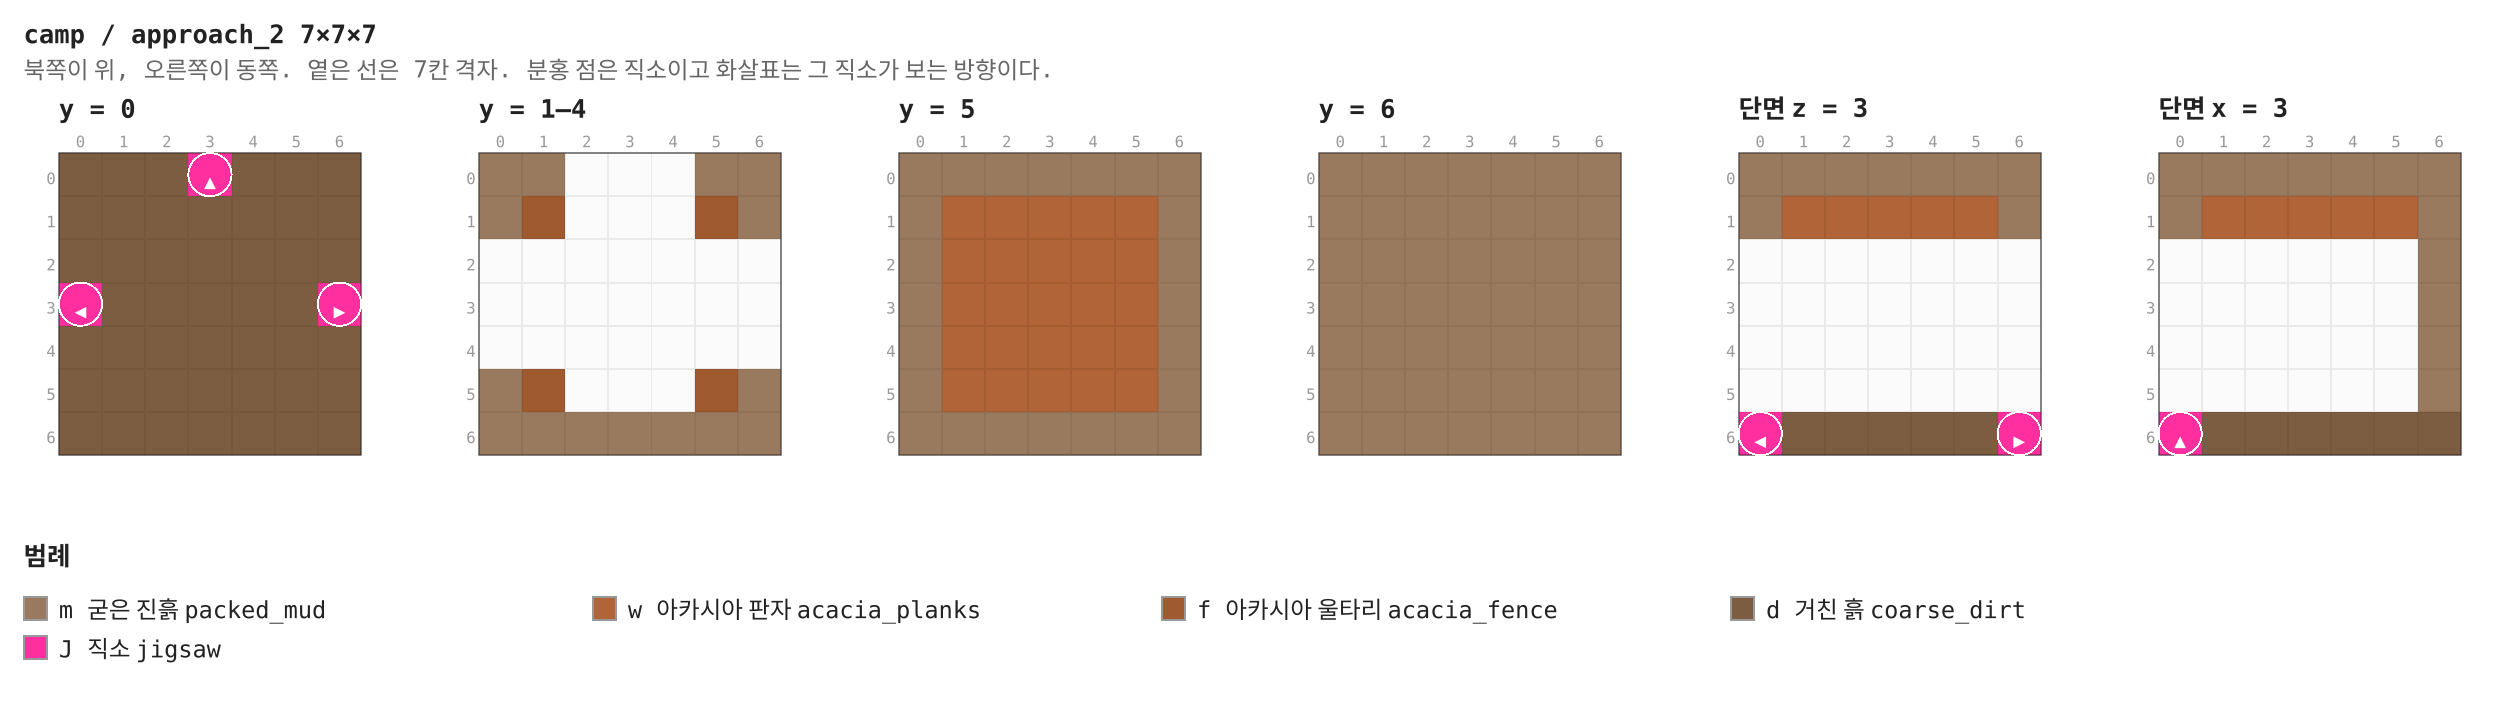
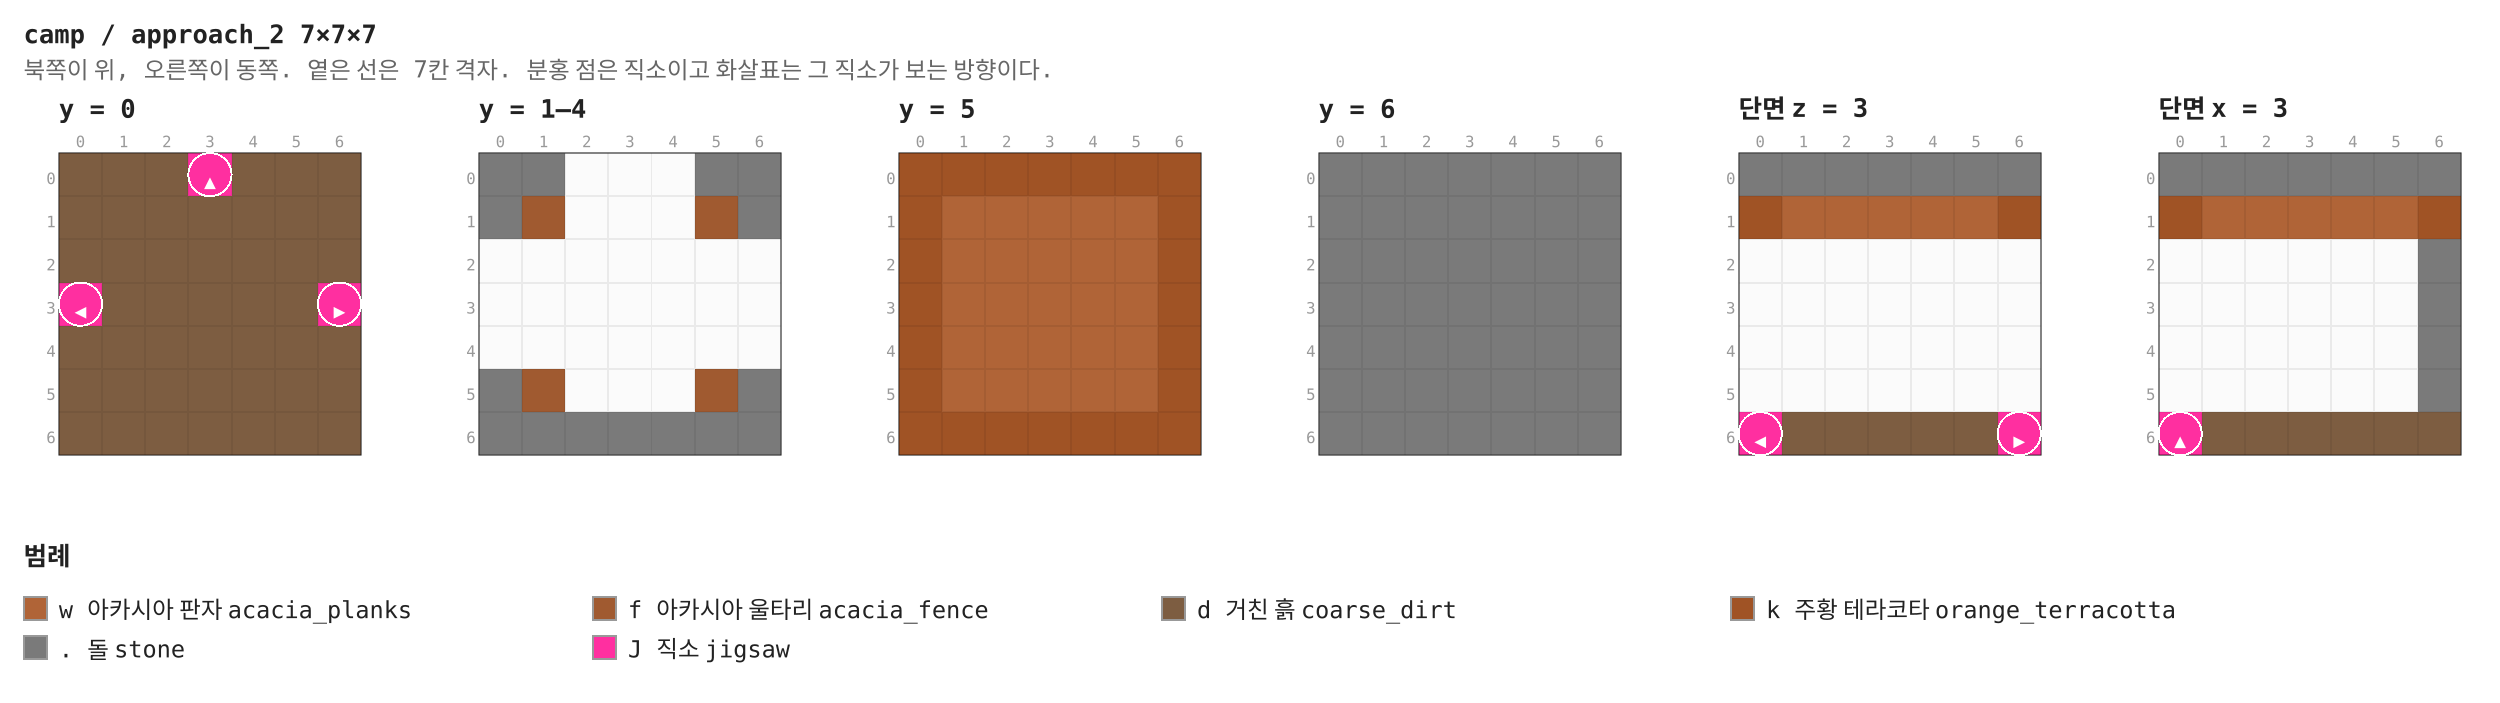
<svg xmlns="http://www.w3.org/2000/svg" width="1274" height="358" viewBox="0 0 1274 358" shape-rendering="crispEdges" font-family="Consolas,'Malgun Gothic','Noto Sans KR',monospace">
  <style>text{fill:#222;shape-rendering:auto}.cap{font-size:13px;font-weight:bold}.leg{font-size:12px}.sub{font-size:12px;fill:#666}.tick{font-size:8px;fill:#999;text-anchor:middle}.arrow{font-size:10px;fill:#fff;text-anchor:middle}.fine{stroke:#000;stroke-opacity:.07;stroke-width:1;fill:none}.grid{stroke:#000;stroke-opacity:.30;stroke-width:1}</style>
  <rect width="100%" height="100%" fill="#fff" />
  <text x="12" y="22" class="cap" font-size="16">camp / approach_2   7×7×7</text>
  <text x="12" y="40" class="sub">북쪽이 위, 오른쪽이 동쪽. 옅은 선은 7칸 격자. 분홍 점은 직소이고 화살표는 그 직소가 보는 방향이다.</text>
  <text x="30" y="60" class="cap">y = 0</text>
  <rect x="30" y="78" width="154" height="154" fill="#fbfbfb" stroke="#bbb" />
  <path transform="translate(30,78) scale(22)" fill="#7d5d41" d="M0 0h3v1h-3zM4 0h3v1h-3zM0 1h7v1h-7zM0 2h7v1h-7zM1 3h5v1h-5zM0 4h7v1h-7zM0 5h7v1h-7zM0 6h7v1h-7z" />
  <path transform="translate(30,78) scale(22)" fill="#ff2fa0" d="M3 0h1v1h-1zM0 3h1v1h-1zM6 3h1v1h-1z" />
  <path class="fine" d="M52 78v154M74 78v154M96 78v154M118 78v154M140 78v154M162 78v154M30 100h154M30 122h154M30 144h154M30 166h154M30 188h154M30 210h154" />
  <line x1="30" y1="78" x2="30" y2="232" class="grid" />
  <line x1="184" y1="78" x2="184" y2="232" class="grid" />
  <line x1="30" y1="78" x2="184" y2="78" class="grid" />
  <line x1="30" y1="232" x2="184" y2="232" class="grid" />
  <text x="41.0" y="75" class="tick">0</text>
  <text x="63.0" y="75" class="tick">1</text>
  <text x="85.0" y="75" class="tick">2</text>
  <text x="107.0" y="75" class="tick">3</text>
  <text x="129.0" y="75" class="tick">4</text>
  <text x="151.0" y="75" class="tick">5</text>
  <text x="173.0" y="75" class="tick">6</text>
  <text x="26" y="93.8" class="tick" text-anchor="end">0</text>
  <text x="26" y="115.8" class="tick" text-anchor="end">1</text>
  <text x="26" y="137.8" class="tick" text-anchor="end">2</text>
  <text x="26" y="159.8" class="tick" text-anchor="end">3</text>
  <text x="26" y="181.8" class="tick" text-anchor="end">4</text>
  <text x="26" y="203.8" class="tick" text-anchor="end">5</text>
  <text x="26" y="225.8" class="tick" text-anchor="end">6</text>
  <circle cx="41.0" cy="155.0" r="11.0" fill="#ff2fa0" stroke="#fff" />
  <text x="41.0" y="162.0" class="arrow" font-size="19.8">◀</text>
  <circle cx="107.0" cy="89.0" r="11.0" fill="#ff2fa0" stroke="#fff" />
  <text x="107.0" y="96.0" class="arrow" font-size="19.8">▲</text>
  <circle cx="173.0" cy="155.0" r="11.0" fill="#ff2fa0" stroke="#fff" />
  <text x="173.0" y="162.0" class="arrow" font-size="19.8">▶</text>
  <text x="244" y="60" class="cap">y = 1–4</text>
  <rect x="244" y="78" width="154" height="154" fill="#fbfbfb" stroke="#bbb" />
-   <path transform="translate(244,78) scale(22)" fill="#9a7a5e" d="M0 0h2v1h-2zM5 0h2v1h-2zM0 1h1v1h-1zM6 1h1v1h-1zM0 5h1v1h-1zM6 5h1v1h-1zM0 6h7v1h-7z" />
+   <path transform="translate(244,78) scale(22)" fill="#7a7a7a" d="M0 0h2v1h-2zM5 0h2v1h-2zM0 1h1v1h-1zM6 1h1v1h-1zM0 5h1v1h-1zM6 5h1v1h-1zM0 6h7v1h-7z" />
  <path transform="translate(244,78) scale(22)" fill="#a05a30" d="M1 1h1v1h-1zM5 1h1v1h-1zM1 5h1v1h-1zM5 5h1v1h-1z" />
  <path class="fine" d="M266 78v154M288 78v154M310 78v154M332 78v154M354 78v154M376 78v154M244 100h154M244 122h154M244 144h154M244 166h154M244 188h154M244 210h154" />
  <line x1="244" y1="78" x2="244" y2="232" class="grid" />
  <line x1="398" y1="78" x2="398" y2="232" class="grid" />
  <line x1="244" y1="78" x2="398" y2="78" class="grid" />
  <line x1="244" y1="232" x2="398" y2="232" class="grid" />
  <text x="255.0" y="75" class="tick">0</text>
  <text x="277.0" y="75" class="tick">1</text>
  <text x="299.0" y="75" class="tick">2</text>
  <text x="321.0" y="75" class="tick">3</text>
  <text x="343.0" y="75" class="tick">4</text>
  <text x="365.0" y="75" class="tick">5</text>
  <text x="387.0" y="75" class="tick">6</text>
  <text x="240" y="93.8" class="tick" text-anchor="end">0</text>
  <text x="240" y="115.8" class="tick" text-anchor="end">1</text>
  <text x="240" y="137.8" class="tick" text-anchor="end">2</text>
  <text x="240" y="159.8" class="tick" text-anchor="end">3</text>
  <text x="240" y="181.8" class="tick" text-anchor="end">4</text>
  <text x="240" y="203.8" class="tick" text-anchor="end">5</text>
  <text x="240" y="225.8" class="tick" text-anchor="end">6</text>
  <text x="458" y="60" class="cap">y = 5</text>
  <rect x="458" y="78" width="154" height="154" fill="#fbfbfb" stroke="#bbb" />
-   <path transform="translate(458,78) scale(22)" fill="#9a7a5e" d="M0 0h7v1h-7zM0 1h1v1h-1zM6 1h1v1h-1zM0 2h1v1h-1zM6 2h1v1h-1zM0 3h1v1h-1zM6 3h1v1h-1zM0 4h1v1h-1zM6 4h1v1h-1zM0 5h1v1h-1zM6 5h1v1h-1zM0 6h7v1h-7z" />
+   <path transform="translate(458,78) scale(22)" fill="#a05325" d="M0 0h7v1h-7zM0 1h1v1h-1zM6 1h1v1h-1zM0 2h1v1h-1zM6 2h1v1h-1zM0 3h1v1h-1zM6 3h1v1h-1zM0 4h1v1h-1zM6 4h1v1h-1zM0 5h1v1h-1zM6 5h1v1h-1zM0 6h7v1h-7z" />
  <path transform="translate(458,78) scale(22)" fill="#b06437" d="M1 1h5v1h-5zM1 2h5v1h-5zM1 3h5v1h-5zM1 4h5v1h-5zM1 5h5v1h-5z" />
  <path class="fine" d="M480 78v154M502 78v154M524 78v154M546 78v154M568 78v154M590 78v154M458 100h154M458 122h154M458 144h154M458 166h154M458 188h154M458 210h154" />
  <line x1="458" y1="78" x2="458" y2="232" class="grid" />
  <line x1="612" y1="78" x2="612" y2="232" class="grid" />
  <line x1="458" y1="78" x2="612" y2="78" class="grid" />
  <line x1="458" y1="232" x2="612" y2="232" class="grid" />
  <text x="469.0" y="75" class="tick">0</text>
  <text x="491.0" y="75" class="tick">1</text>
  <text x="513.0" y="75" class="tick">2</text>
  <text x="535.0" y="75" class="tick">3</text>
  <text x="557.0" y="75" class="tick">4</text>
  <text x="579.0" y="75" class="tick">5</text>
  <text x="601.0" y="75" class="tick">6</text>
  <text x="454" y="93.8" class="tick" text-anchor="end">0</text>
  <text x="454" y="115.8" class="tick" text-anchor="end">1</text>
  <text x="454" y="137.8" class="tick" text-anchor="end">2</text>
  <text x="454" y="159.8" class="tick" text-anchor="end">3</text>
  <text x="454" y="181.8" class="tick" text-anchor="end">4</text>
  <text x="454" y="203.8" class="tick" text-anchor="end">5</text>
  <text x="454" y="225.8" class="tick" text-anchor="end">6</text>
  <text x="672" y="60" class="cap">y = 6</text>
  <rect x="672" y="78" width="154" height="154" fill="#fbfbfb" stroke="#bbb" />
-   <path transform="translate(672,78) scale(22)" fill="#9a7a5e" d="M0 0h7v1h-7zM0 1h7v1h-7zM0 2h7v1h-7zM0 3h7v1h-7zM0 4h7v1h-7zM0 5h7v1h-7zM0 6h7v1h-7z" />
+   <path transform="translate(672,78) scale(22)" fill="#7a7a7a" d="M0 0h7v1h-7zM0 1h7v1h-7zM0 2h7v1h-7zM0 3h7v1h-7zM0 4h7v1h-7zM0 5h7v1h-7zM0 6h7v1h-7z" />
  <path class="fine" d="M694 78v154M716 78v154M738 78v154M760 78v154M782 78v154M804 78v154M672 100h154M672 122h154M672 144h154M672 166h154M672 188h154M672 210h154" />
  <line x1="672" y1="78" x2="672" y2="232" class="grid" />
  <line x1="826" y1="78" x2="826" y2="232" class="grid" />
  <line x1="672" y1="78" x2="826" y2="78" class="grid" />
  <line x1="672" y1="232" x2="826" y2="232" class="grid" />
  <text x="683.0" y="75" class="tick">0</text>
  <text x="705.0" y="75" class="tick">1</text>
  <text x="727.0" y="75" class="tick">2</text>
  <text x="749.0" y="75" class="tick">3</text>
  <text x="771.0" y="75" class="tick">4</text>
  <text x="793.0" y="75" class="tick">5</text>
  <text x="815.0" y="75" class="tick">6</text>
  <text x="668" y="93.8" class="tick" text-anchor="end">0</text>
  <text x="668" y="115.8" class="tick" text-anchor="end">1</text>
  <text x="668" y="137.8" class="tick" text-anchor="end">2</text>
  <text x="668" y="159.8" class="tick" text-anchor="end">3</text>
  <text x="668" y="181.8" class="tick" text-anchor="end">4</text>
  <text x="668" y="203.8" class="tick" text-anchor="end">5</text>
  <text x="668" y="225.8" class="tick" text-anchor="end">6</text>
  <text x="886" y="60" class="cap">단면 z = 3</text>
  <rect x="886" y="78" width="154" height="154" fill="#fbfbfb" stroke="#bbb" />
-   <path transform="translate(886,78) scale(22)" fill="#9a7a5e" d="M0 0h7v1h-7zM0 1h1v1h-1zM6 1h1v1h-1z" />
+   <path transform="translate(886,78) scale(22)" fill="#7a7a7a" d="M0 0h7v1h-7z" />
+   <path transform="translate(886,78) scale(22)" fill="#a05325" d="M0 1h1v1h-1zM6 1h1v1h-1z" />
  <path transform="translate(886,78) scale(22)" fill="#b06437" d="M1 1h5v1h-5z" />
  <path transform="translate(886,78) scale(22)" fill="#ff2fa0" d="M0 6h1v1h-1zM6 6h1v1h-1z" />
  <path transform="translate(886,78) scale(22)" fill="#7d5d41" d="M1 6h5v1h-5z" />
  <path class="fine" d="M908 78v154M930 78v154M952 78v154M974 78v154M996 78v154M1018 78v154M886 100h154M886 122h154M886 144h154M886 166h154M886 188h154M886 210h154" />
  <line x1="886" y1="78" x2="886" y2="232" class="grid" />
  <line x1="1040" y1="78" x2="1040" y2="232" class="grid" />
  <line x1="886" y1="78" x2="1040" y2="78" class="grid" />
  <line x1="886" y1="232" x2="1040" y2="232" class="grid" />
  <text x="897.0" y="75" class="tick">0</text>
  <text x="919.0" y="75" class="tick">1</text>
  <text x="941.0" y="75" class="tick">2</text>
  <text x="963.0" y="75" class="tick">3</text>
  <text x="985.0" y="75" class="tick">4</text>
  <text x="1007.0" y="75" class="tick">5</text>
  <text x="1029.0" y="75" class="tick">6</text>
  <text x="882" y="93.8" class="tick" text-anchor="end">0</text>
  <text x="882" y="115.8" class="tick" text-anchor="end">1</text>
  <text x="882" y="137.8" class="tick" text-anchor="end">2</text>
  <text x="882" y="159.8" class="tick" text-anchor="end">3</text>
  <text x="882" y="181.8" class="tick" text-anchor="end">4</text>
  <text x="882" y="203.8" class="tick" text-anchor="end">5</text>
  <text x="882" y="225.8" class="tick" text-anchor="end">6</text>
  <circle cx="897.0" cy="221.0" r="11.0" fill="#ff2fa0" stroke="#fff" />
  <text x="897.0" y="228.0" class="arrow" font-size="19.8">◀</text>
  <circle cx="1029.0" cy="221.0" r="11.0" fill="#ff2fa0" stroke="#fff" />
  <text x="1029.0" y="228.0" class="arrow" font-size="19.8">▶</text>
  <text x="1100" y="60" class="cap">단면 x = 3</text>
  <rect x="1100" y="78" width="154" height="154" fill="#fbfbfb" stroke="#bbb" />
-   <path transform="translate(1100,78) scale(22)" fill="#9a7a5e" d="M0 0h7v1h-7zM0 1h1v1h-1zM6 1h1v1h-1zM6 2h1v1h-1zM6 3h1v1h-1zM6 4h1v1h-1zM6 5h1v1h-1z" />
+   <path transform="translate(1100,78) scale(22)" fill="#7a7a7a" d="M0 0h7v1h-7zM6 2h1v1h-1zM6 3h1v1h-1zM6 4h1v1h-1zM6 5h1v1h-1z" />
+   <path transform="translate(1100,78) scale(22)" fill="#a05325" d="M0 1h1v1h-1zM6 1h1v1h-1z" />
  <path transform="translate(1100,78) scale(22)" fill="#b06437" d="M1 1h5v1h-5z" />
  <path transform="translate(1100,78) scale(22)" fill="#ff2fa0" d="M0 6h1v1h-1z" />
  <path transform="translate(1100,78) scale(22)" fill="#7d5d41" d="M1 6h6v1h-6z" />
  <path class="fine" d="M1122 78v154M1144 78v154M1166 78v154M1188 78v154M1210 78v154M1232 78v154M1100 100h154M1100 122h154M1100 144h154M1100 166h154M1100 188h154M1100 210h154" />
  <line x1="1100" y1="78" x2="1100" y2="232" class="grid" />
  <line x1="1254" y1="78" x2="1254" y2="232" class="grid" />
  <line x1="1100" y1="78" x2="1254" y2="78" class="grid" />
  <line x1="1100" y1="232" x2="1254" y2="232" class="grid" />
  <text x="1111.0" y="75" class="tick">0</text>
  <text x="1133.0" y="75" class="tick">1</text>
  <text x="1155.0" y="75" class="tick">2</text>
  <text x="1177.0" y="75" class="tick">3</text>
  <text x="1199.0" y="75" class="tick">4</text>
  <text x="1221.0" y="75" class="tick">5</text>
  <text x="1243.0" y="75" class="tick">6</text>
  <text x="1096" y="93.8" class="tick" text-anchor="end">0</text>
  <text x="1096" y="115.8" class="tick" text-anchor="end">1</text>
  <text x="1096" y="137.8" class="tick" text-anchor="end">2</text>
  <text x="1096" y="159.8" class="tick" text-anchor="end">3</text>
  <text x="1096" y="181.8" class="tick" text-anchor="end">4</text>
  <text x="1096" y="203.8" class="tick" text-anchor="end">5</text>
  <text x="1096" y="225.8" class="tick" text-anchor="end">6</text>
  <circle cx="1111.0" cy="221.0" r="11.0" fill="#ff2fa0" stroke="#fff" />
  <text x="1111.0" y="228.0" class="arrow" font-size="19.8">▲</text>
  <text x="12" y="288" class="cap">범례</text>
-   <rect x="12" y="304" width="12" height="12" fill="#9a7a5e" stroke="#999" />
-   <text x="30" y="315" class="leg">m  굳은 진흙  packed_mud</text>
-   <rect x="302" y="304" width="12" height="12" fill="#b06437" stroke="#999" />
-   <text x="320" y="315" class="leg">w  아카시아 판자  acacia_planks</text>
-   <rect x="592" y="304" width="12" height="12" fill="#a05a30" stroke="#999" />
-   <text x="610" y="315" class="leg">f  아카시아 울타리  acacia_fence</text>
-   <rect x="882" y="304" width="12" height="12" fill="#7d5d41" stroke="#999" />
-   <text x="900" y="315" class="leg">d  거친 흙  coarse_dirt</text>
-   <rect x="12" y="324" width="12" height="12" fill="#ff2fa0" stroke="#999" />
-   <text x="30" y="335" class="leg">J  직소  jigsaw</text>
+   <rect x="12" y="304" width="12" height="12" fill="#b06437" stroke="#999" />
+   <text x="30" y="315" class="leg">w  아카시아 판자  acacia_planks</text>
+   <rect x="302" y="304" width="12" height="12" fill="#a05a30" stroke="#999" />
+   <text x="320" y="315" class="leg">f  아카시아 울타리  acacia_fence</text>
+   <rect x="592" y="304" width="12" height="12" fill="#7d5d41" stroke="#999" />
+   <text x="610" y="315" class="leg">d  거친 흙  coarse_dirt</text>
+   <rect x="882" y="304" width="12" height="12" fill="#a05325" stroke="#999" />
+   <text x="900" y="315" class="leg">k  주황 테라코타  orange_terracotta</text>
+   <rect x="12" y="324" width="12" height="12" fill="#7a7a7a" stroke="#999" />
+   <text x="30" y="335" class="leg">.  돌  stone</text>
+   <rect x="302" y="324" width="12" height="12" fill="#ff2fa0" stroke="#999" />
+   <text x="320" y="335" class="leg">J  직소  jigsaw</text>
</svg>
